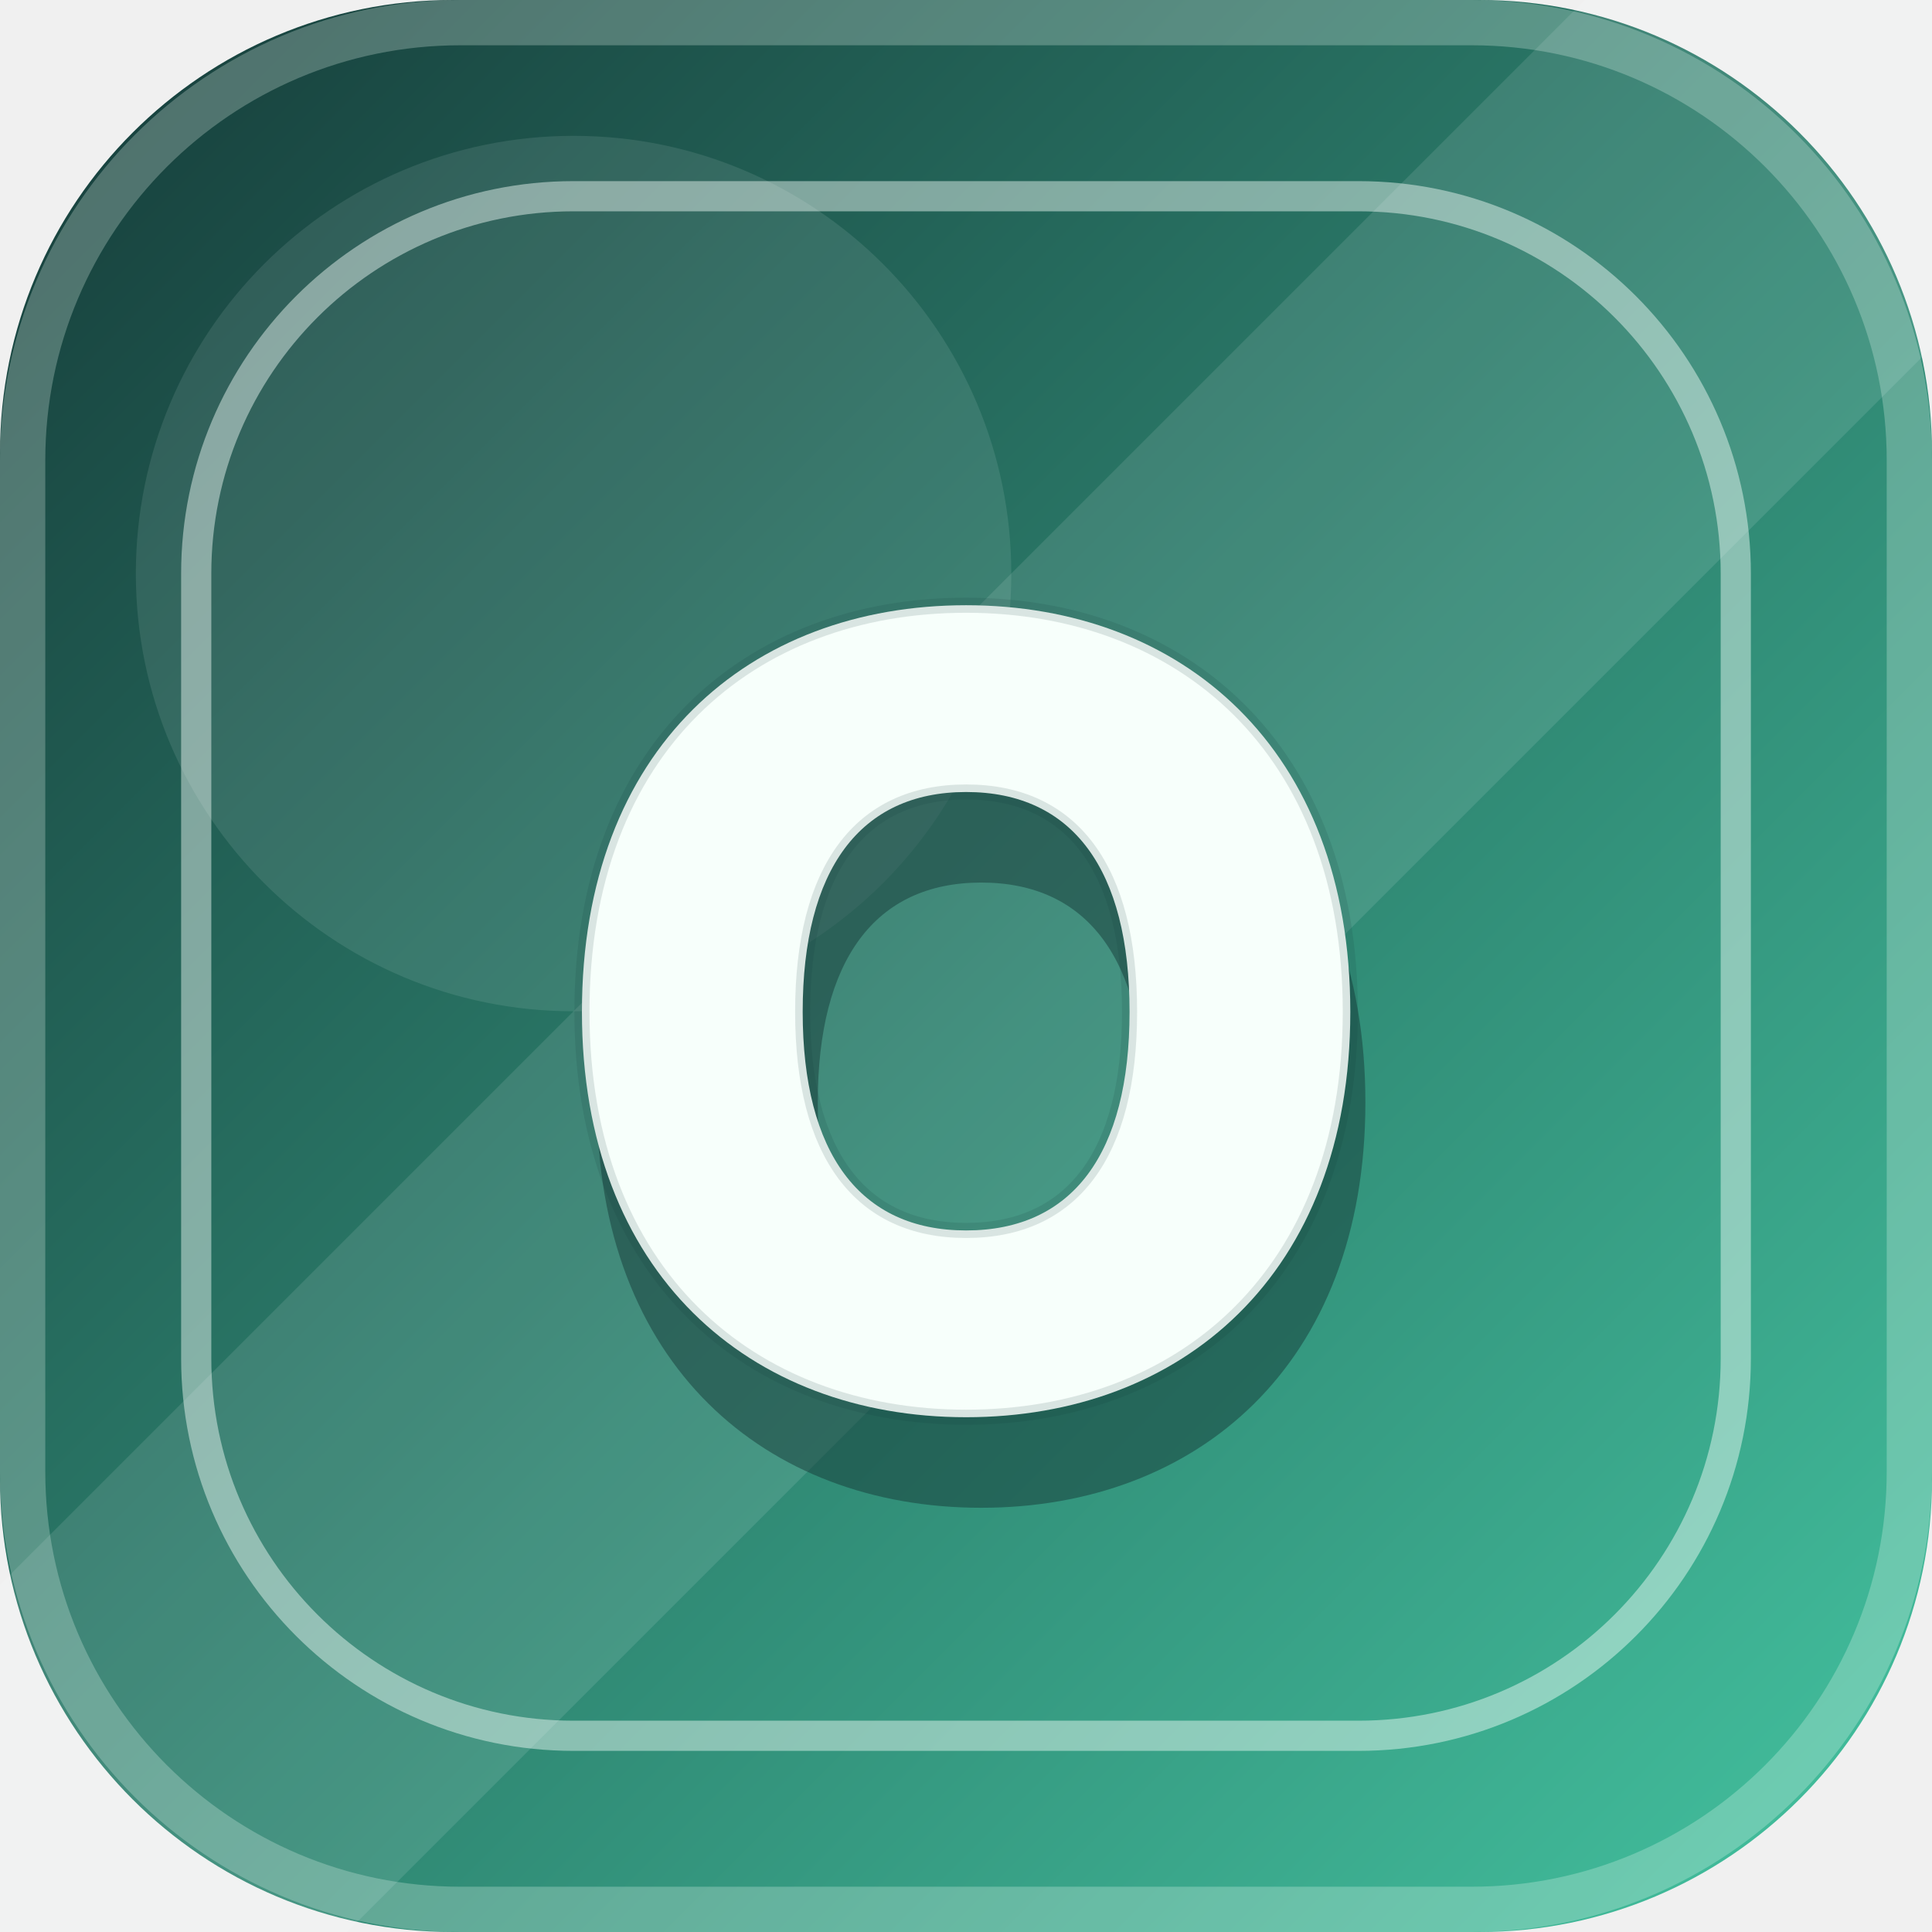
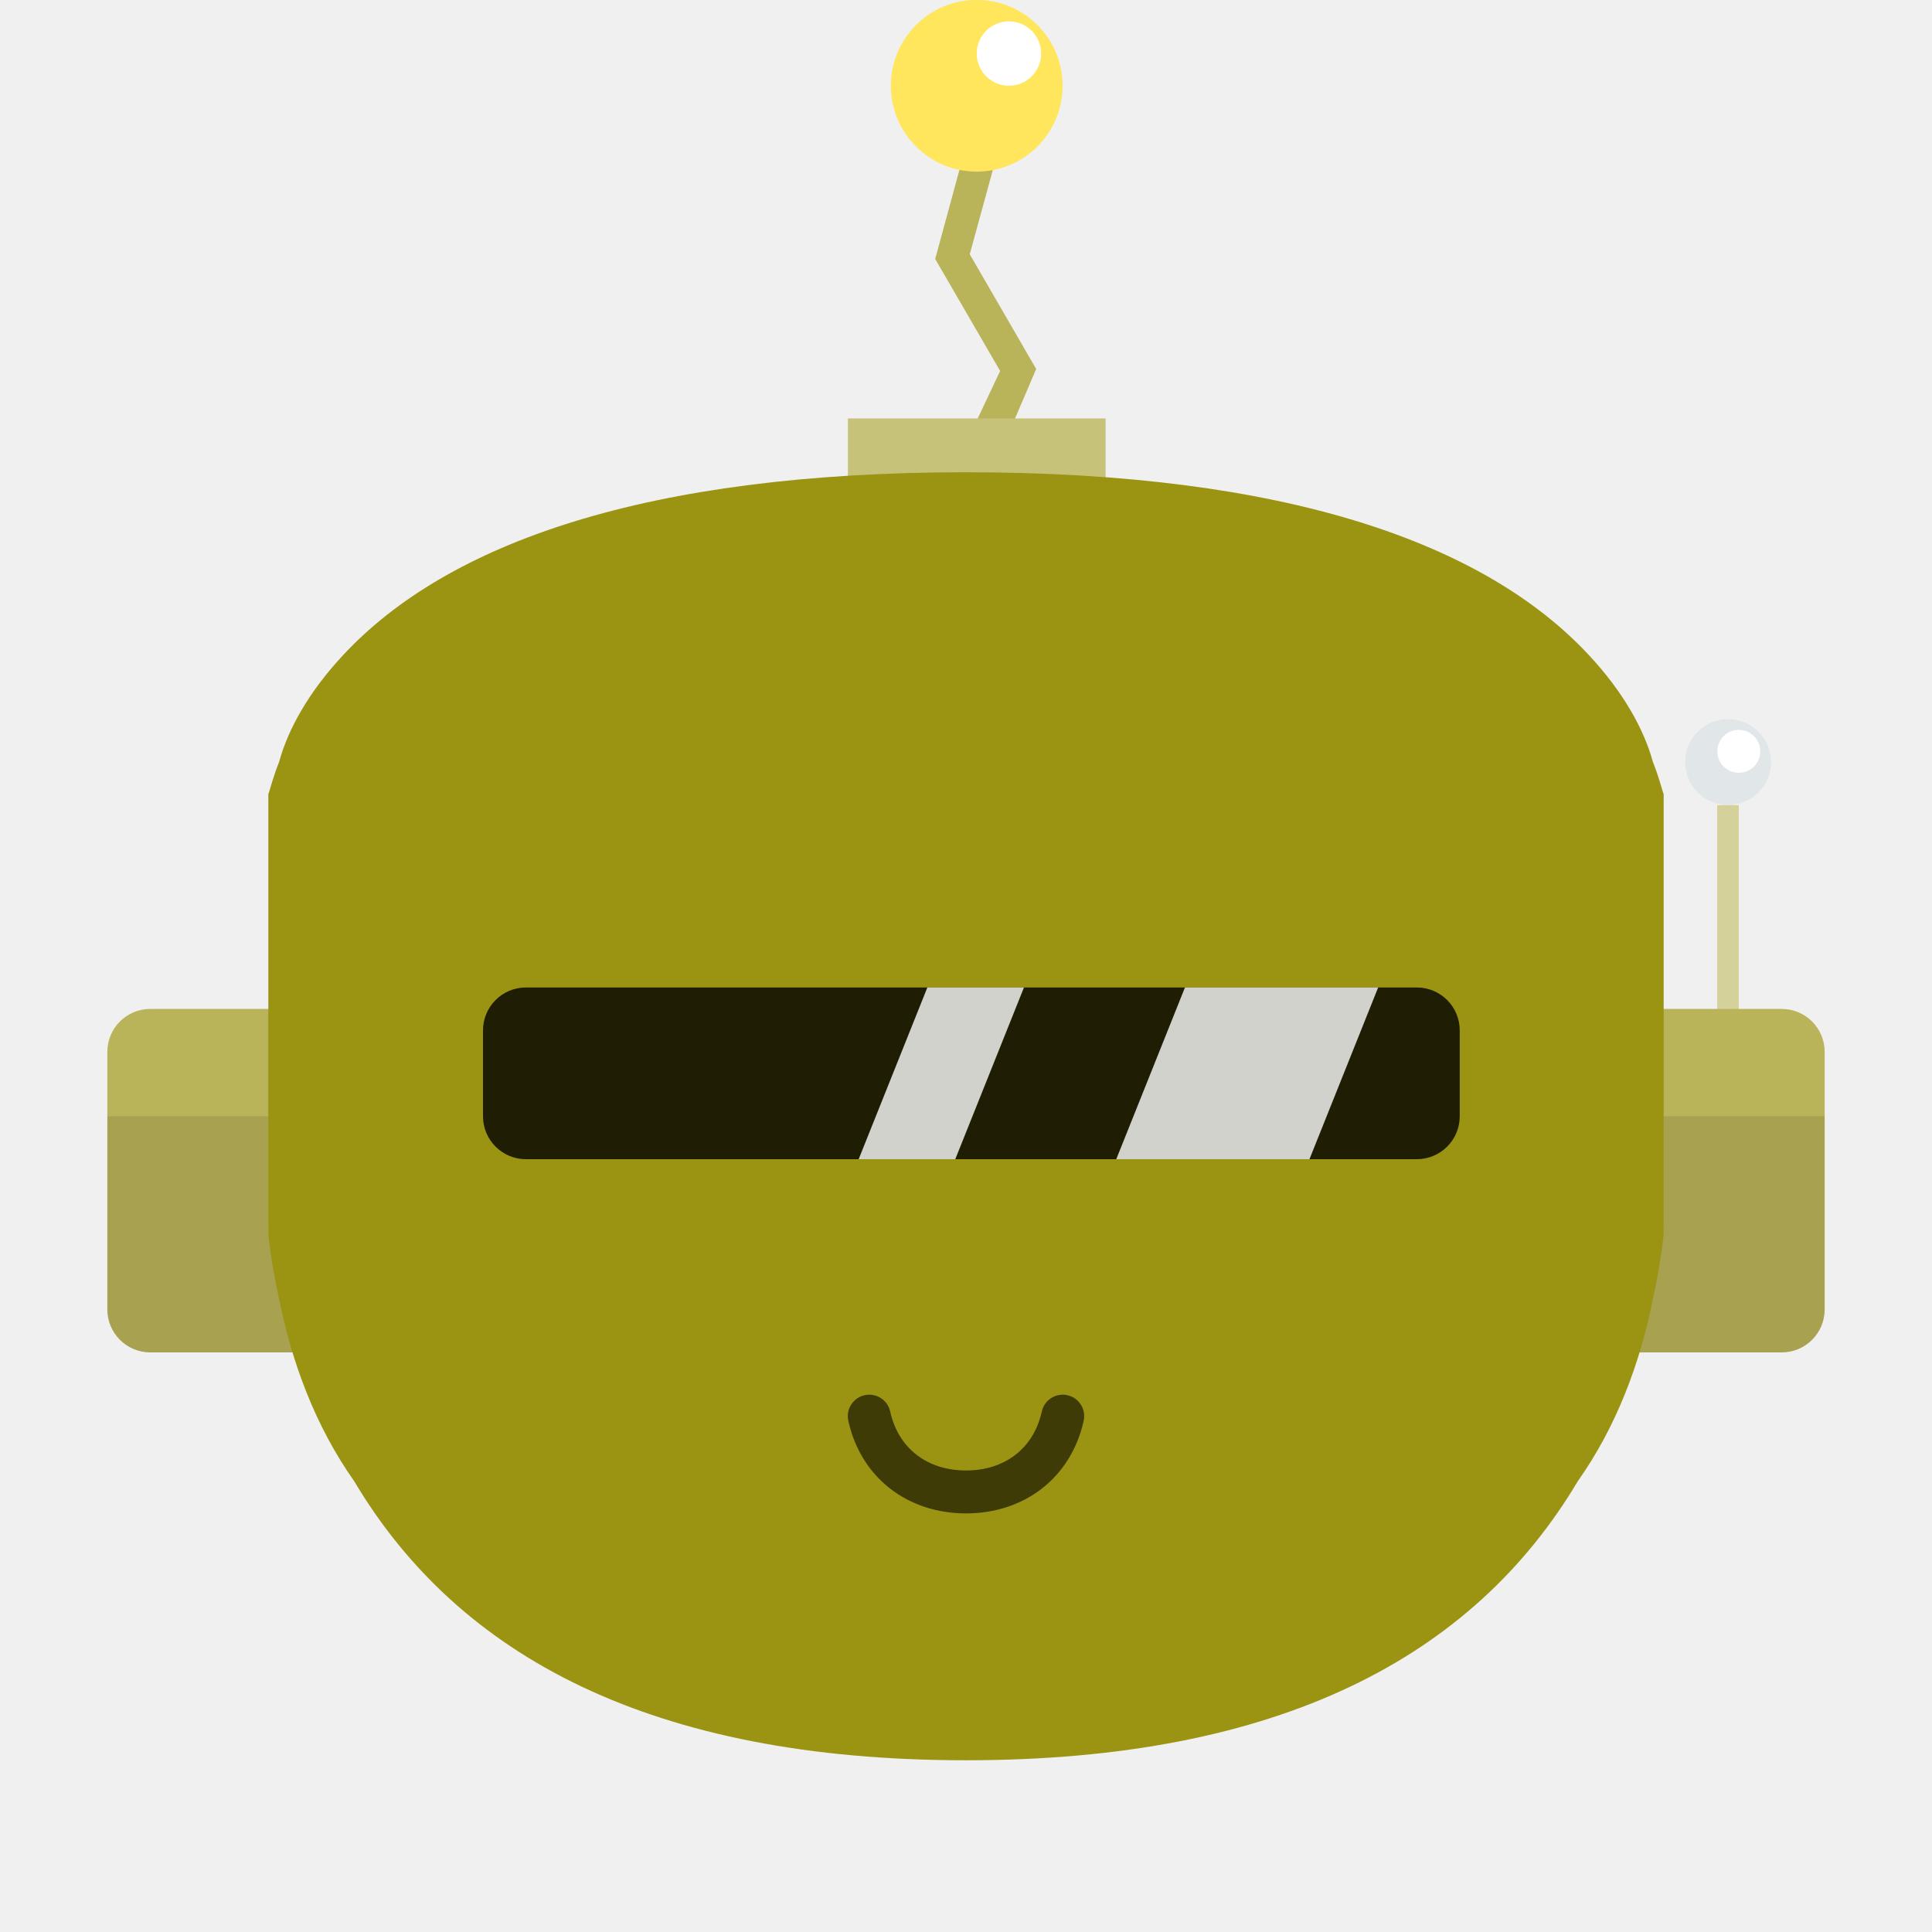
- <svg xmlns="http://www.w3.org/2000/svg" width="128" height="128" viewBox="0 0 128 128" role="img" aria-label="O">
+ <svg xmlns="http://www.w3.org/2000/svg" viewBox="0 0 180 180" fill="none" shape-rendering="auto" aria-hidden="true" width="128" height="128">
  <defs>
-     <linearGradient id="g93" x1="0" y1="0" x2="1" y2="1">
-       <stop stop-color="#153a38" />
-       <stop offset="1" stop-color="#44c4a1" />
-     </linearGradient>
-     <filter id="s93" x="-.5" y="-.5" width="2" height="2">
-       <feGaussianBlur stdDeviation="3" />
-     </filter>
+     <g id="sides-antenna02-c7c53d72">
+       <mask id="sidesAntenna02-a" style="mask-type:luminance">
+         <rect x="4" y="28" width="36" height="32" rx="4" fill="white" />
+         <path fill="white" d="M154 9h2v20h-2z" />
+         <rect x="128" y="28" width="36" height="32" rx="4" fill="white" />
+       </mask>
+       <g mask="url(#sidesAntenna02-a)">
+         <path d="M-6 0h180v76H-6z" fill="#9b9312" />
+         <path d="M-6 0h180v76H-6z" fill="white" fill-opacity=".3" />
+         <path fill="black" fill-opacity=".1" d="M-6 38h180v38H-6z" />
+       </g>
+       <path fill="white" fill-opacity=".4" d="M154 8h2v20h-2z" />
+       <circle cx="155" cy="5" r="4" fill="#E1E6E8" />
+       <circle cx="156" cy="4" r="2" fill="white" />
+     </g>
+     <g id="top-antennaCrooked-c7c53d72">
+       <mask id="topAntennaCrooked-a" style="mask-type:luminance">
+         <path d="M47.54 34.98 43 45.59h-3.74l4.92-10.43-6.05-10.43 3.22-11.84 2.9.8-2.9 10.6z" fill="white" />
+         <path fill="white" d="M30 39.59h24v13H30z" />
+       </mask>
+       <g mask="url(#topAntennaCrooked-a)">
+         <path d="M-8 .6H92v52H-8z" fill="#9b9312" />
+         <path d="M-8 6.6H92v52H-8z" fill="white" fill-opacity=".3" />
+         <path fill="white" fill-opacity=".2" d="M30 39.59h24v13H30z" />
+       </g>
+       <circle cx="42" cy="8.59" r="8" fill="#FFE65C" />
+       <circle cx="45" cy="5.59" r="3" fill="white" />
+     </g>
+     <g id="head-round02-c7c53d72">
+       <mask id="headRound02-a" style="mask-type:luminance">
+         <path fill-rule="evenodd" clip-rule="evenodd" d="M0 31v-1c.18-.48.4-1.5 1-3 .83-3.06 2.78-6.56 6-10C16.7 6.6 35.17 0 65 0s48.3 6.6 58 17c3.22 3.44 5.17 6.94 6 10 .6 1.5.82 2.52 1 3v40c0-.1-.03.5 0 1a54 54 0 0 1-1 6c-1.19 6-3.4 11.91-7 17-9.72 16.34-27.74 26-57 26s-47.28-9.66-57-26c-3.6-5.1-5.8-11-7-17a54 54 0 0 1-1-6c.03-.45 0-1.32 0-1z" fill="white" />
+       </mask>
+       <g mask="url(#headRound02-a)">
+         <path d="M-4-2h138v124H-4z" fill="#9b9312" />
+       </g>
+     </g>
+     <g id="mouth-smile01-c7c53d72">
+       <path d="M23.05 4.44a2 2 0 1 1 3.9-.88C27.72 6.96 30.4 9 34 9s6.28-2.04 7.05-5.44a2 2 0 1 1 3.9.88C43.75 9.7 39.43 13 34 13s-9.76-3.3-10.95-8.56" fill="black" fill-opacity=".6" />
+     </g>
+     <g id="eyes-robocop-c7c53d72">
+       <rect x="7" y="16" width="91" height="16" rx="4" fill="black" fill-opacity=".8" />
+       <mask id="eyesRobocop-a" style="mask-type:luminance">
+         <rect x="7" y="16" width="91" height="16" rx="4" fill="white" />
+       </mask>
+       <g mask="url(#eyesRobocop-a)">
+         <path fill-rule="evenodd" clip-rule="evenodd" d="M76 7h18L82 37H64zM52 7h9L49 37h-9z" fill="white" fill-opacity=".8" />
+       </g>
+     </g>
+     <clipPath id="clip-c7c53d72">
+       <rect width="180" height="180" rx="0" ry="0" />
+     </clipPath>
  </defs>
-   <rect width="128" height="128" rx="30" fill="url(#g93)" />
-   <g>
-     <circle cx="38" cy="38" r="29" fill="#f7fffb" opacity=".1" />
-     <path d="M0 105L105 0h23v23L23 128H0Z" fill="#f7fffb" opacity=".11" />
-     <rect x="13" y="13" width="102" height="102" rx="25" fill="none" stroke="#f7fffb" stroke-opacity=".45" stroke-width="2" />
+   <g clip-path="url(#clip-c7c53d72)">
+     <use transform="translate(6 66)" href="#sides-antenna02-c7c53d72" />
+     <use transform="translate(49 -.6)" href="#top-antennaCrooked-c7c53d72" />
+     <use transform="translate(25 44)" href="#head-round02-c7c53d72" />
+     <use transform="translate(56 128)" href="#mouth-smile01-c7c53d72" />
+     <use transform="translate(38 76)" href="#eyes-robocop-c7c53d72" />
  </g>
-   <text x="65" y="70" text-anchor="middle" dominant-baseline="central" font-family="Inter,Arial,sans-serif" font-size="72" font-weight="850" letter-spacing="-3" fill="#153a38" opacity=".5" transform="translate(0 3)">O</text>
-   <text x="64" y="67" text-anchor="middle" dominant-baseline="central" font-family="Inter,Arial,sans-serif" font-size="72" font-weight="850" letter-spacing="-3" fill="#f7fffb" stroke="#153a38" stroke-opacity=".13" stroke-width="1">O</text>
-   <rect x="1.5" y="1.5" width="125" height="125" rx="29" fill="none" stroke="#f7fffb" stroke-opacity=".25" stroke-width="3" />
</svg>
